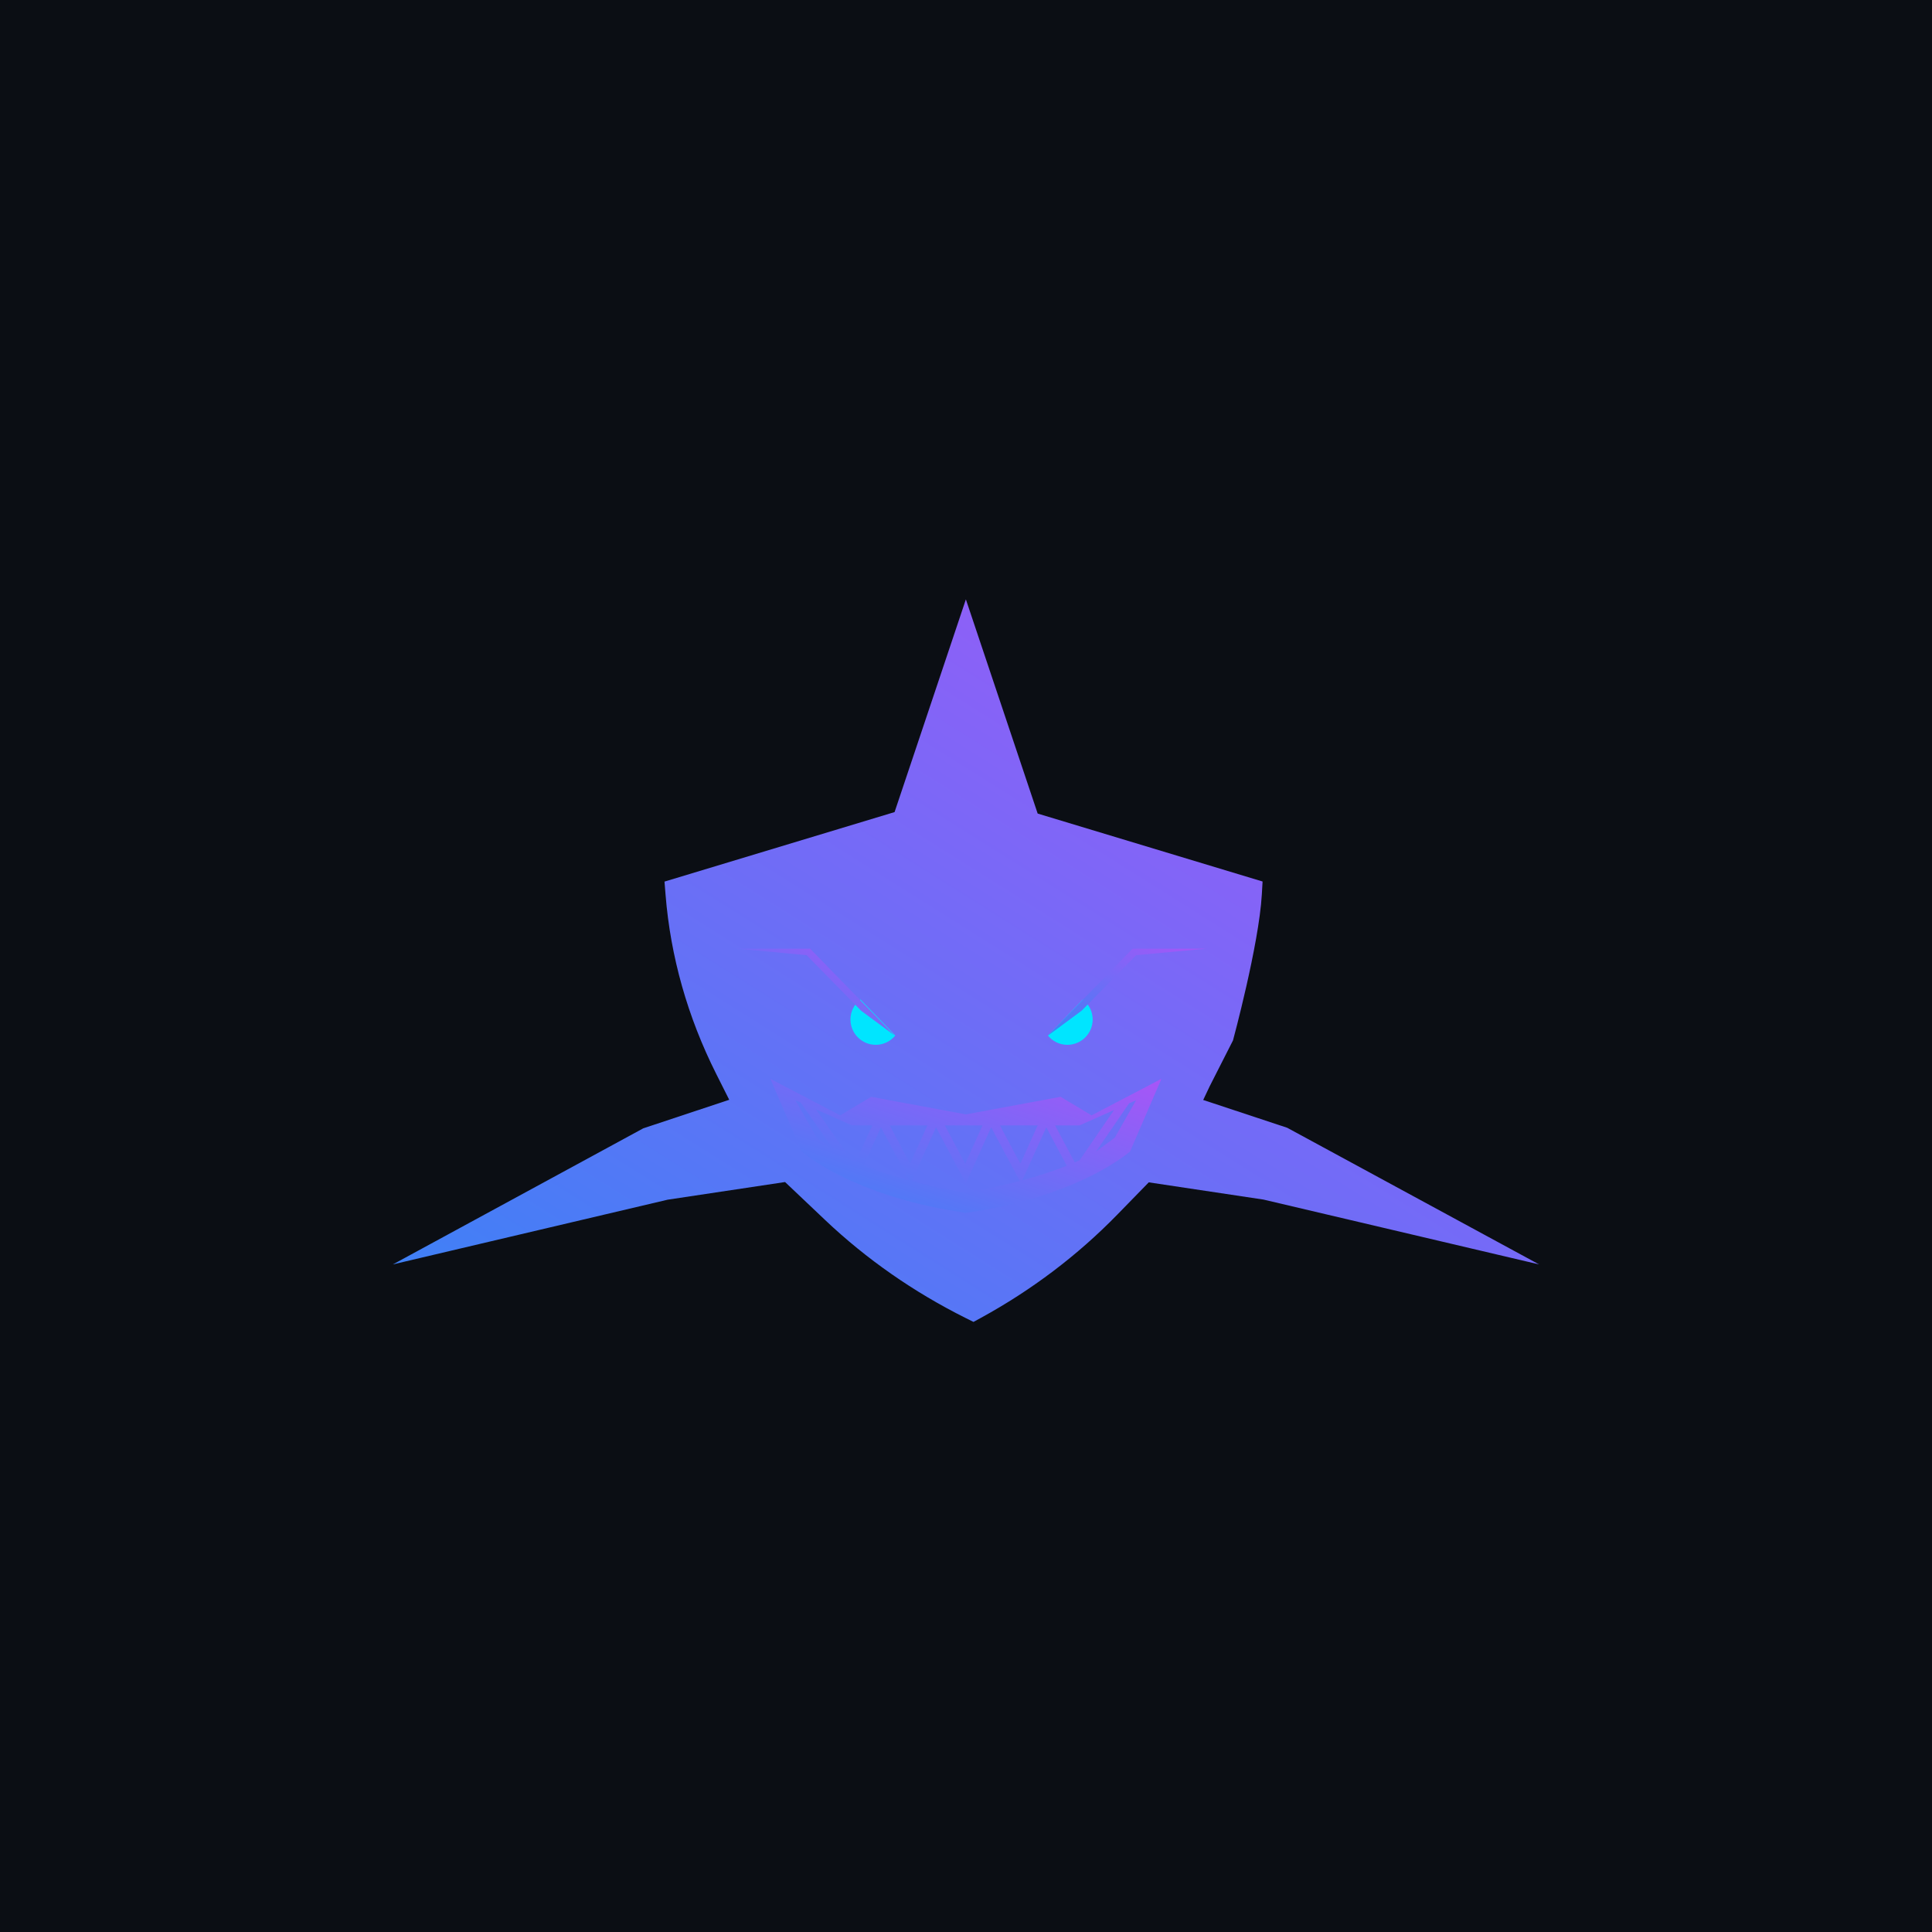
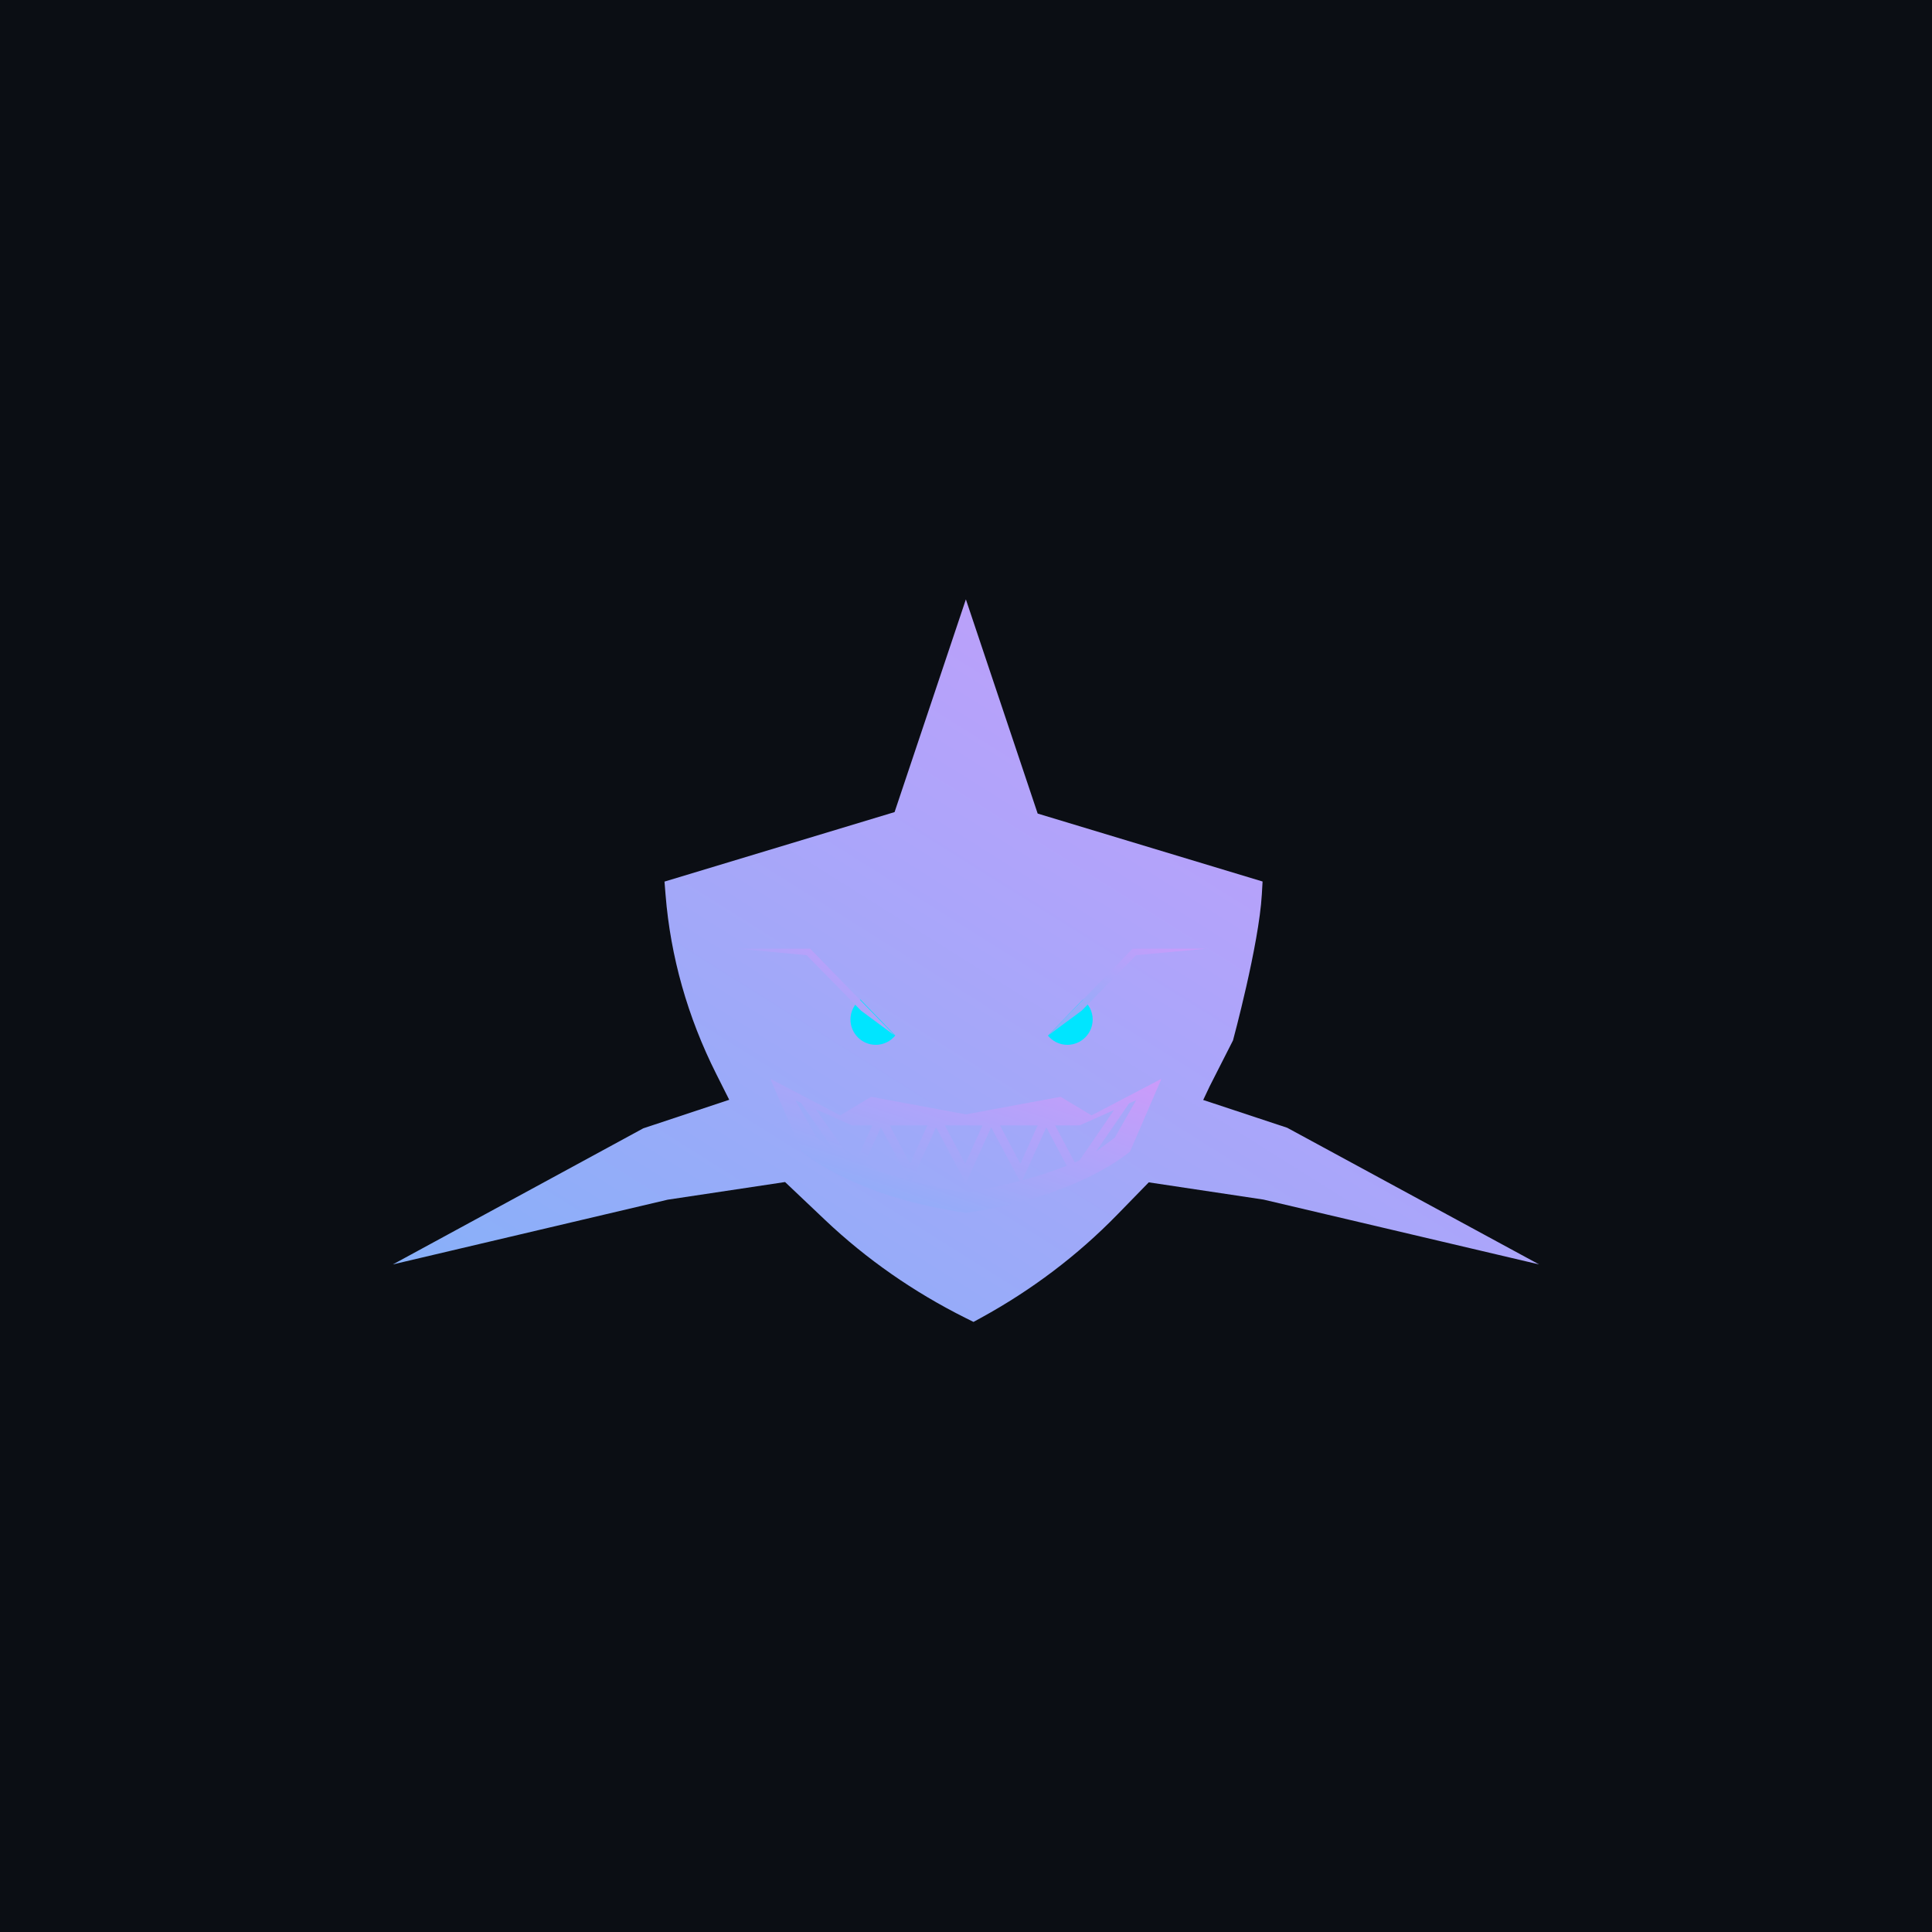
<svg xmlns="http://www.w3.org/2000/svg" viewBox="0 0 1024 1024" width="1024" height="1024" role="img" aria-label="Juke app icon">
  <defs>
    <linearGradient id="jukeGrad" x1="0%" y1="0%" x2="100%" y2="100%">
-       <stop offset="0%" stop-color="#3B82F6" />
-       <stop offset="100%" stop-color="#A855F7" />
+       <stop offset="0%" stop-color="#85B1F9" />
+       <stop offset="100%" stop-color="#CC9BFA" />
    </linearGradient>
  </defs>
  <rect x="0" y="0" width="1024" height="1024" fill="#0B0E14" />
  <g transform="translate(-182.468,86.128) scale(1.085106)">
    <g transform="matrix(1.921154 0 0 1.921154 640 389.8519)" id="logo-logo">
      <g style="" paint-order="stroke">
        <g transform="matrix(0.9307168 0 0 -0.9307168 0 0)">
          <path style="stroke: none; stroke-width: 1; stroke-dasharray: none; stroke-linecap: butt; stroke-dashoffset: 0; stroke-linejoin: miter; stroke-miterlimit: 4; fill: url(#jukeGrad); fill-rule: nonzero; opacity: 1;" paint-order="stroke" transform=" translate(87.908, -45.7435)" d="M 0 0 L -0.162 0.088 L -23.11 7.684 L -21.329 11.444 L -14.971 23.953 C -14.971 23.953 -7.886 50.038 -7.093 63.838 L -6.891 67.36 L -68.329 85.922 L -87.941 144.437 L -107.419 86.324 L -170.271 67.336 L -169.982 63.735 C -168.625 46.837 -163.965 30.364 -156.13 14.775 L -152.59 7.733 L -176.067 -0.064 L -244.471 -37.236 L -169.405 -19.56 L -137.337 -14.737 L -126.384 -25.118 C -115.117 -35.794 -102.188 -44.808 -87.957 -51.905 L -85.861 -52.95 L -83.807 -51.826 C -69.93 -44.228 -57.418 -34.758 -46.618 -23.68 L -37.981 -14.821 L -6.647 -19.528 L 68.655 -37.245 z" stroke-linecap="round" />
        </g>
        <g transform="matrix(0.9307168 0 0 -0.9307168 -0.03117901 47.08217)">
          <path style="stroke: none; stroke-width: 1; stroke-dasharray: none; stroke-linecap: butt; stroke-dashoffset: 0; stroke-linejoin: miter; stroke-miterlimit: 4; fill: url(#jukeGrad); fill-rule: nonzero; opacity: 1;" paint-order="stroke" transform=" translate(31.087, -3.926)" d="M 0 0 C -0.441 -0.207 -0.889 -0.409 -1.342 -0.606 L -6.721 9.502 L -0.043 9.502 L 9.382 13.699 z M 15.404 16.379 L 9.583 6.144 L 4.481 2.374 L 13.49 15.528 Z M -15.667 -5.489 L -9.119 8.992 L -3.52 -1.526 C -7.486 -3.113 -11.72 -4.429 -15.667 -5.489 M -21.78 9.502 L -11.474 9.502 L -16.209 -0.968 z M -31.087 -8.846 L -31.087 -8.858 C -31.087 -8.858 -31.111 -8.854 -31.125 -8.852 C -31.139 -8.854 -31.163 -8.858 -31.163 -8.858 L -31.163 -8.846 C -31.906 -8.727 -38.257 -7.688 -45.874 -5.679 L -39.238 8.992 L -31.097 -6.306 L -24.178 8.992 L -16.371 -5.677 C -23.99 -7.687 -30.345 -8.727 -31.087 -8.846 M -51.9 9.502 L -41.594 9.502 L -46.329 -0.968 z M -59.007 -1.42 L -54.297 8.992 L -46.592 -5.487 C -50.628 -4.402 -54.966 -3.056 -59.007 -1.42 M -62.473 0.107 L -72.051 13.886 L -62.207 9.502 L -56.653 9.502 L -61.173 -0.493 C -61.614 -0.296 -62.043 -0.095 -62.473 0.107 M -71.833 6.144 L -77.654 16.379 L -76.206 15.733 L -67.11 2.653 z M -31.163 9.502 L -31.087 9.502 L -26.533 9.502 L -31.269 -0.968 L -36.841 9.502 z M -5.208 17.316 L -31.087 12.513 L -56.965 17.316 L -65.421 12.242 L -84.503 22.227 L -75.936 2.378 C -73.764 0.545 -59.915 -10.264 -31.087 -14.375 C -2.259 -10.264 11.589 0.545 13.762 2.378 L 22.329 22.227 L 3.247 12.242 Z" stroke-linecap="round" />
        </g>
        <g transform="matrix(0.9307168 0 0 -0.9307168 -23.6739 15.63753)">
          <path style="stroke: none; stroke-width: 1; stroke-dasharray: none; stroke-linecap: butt; stroke-dashoffset: 0; stroke-linejoin: miter; stroke-miterlimit: 4; fill: #00E5FF; fill-rule: nonzero; opacity: 1;" paint-order="stroke" transform=" translate(-6.1255, 0.727)" d="M 0 0 C 0 -3.822 3.1 -6.922 6.923 -6.922 C 9.08 -6.922 10.982 -5.917 12.251 -4.371 L 2.72 5.468 C 1.077 4.201 0 2.236 0 0" stroke-linecap="round" />
        </g>
        <g transform="matrix(0.9307168 0 0 -0.9307168 26.51845 15.65224)">
          <path style="stroke: none; stroke-width: 1; stroke-dasharray: none; stroke-linecap: butt; stroke-dashoffset: 0; stroke-linejoin: miter; stroke-miterlimit: 4; fill: #00E5FF; fill-rule: nonzero; opacity: 1;" paint-order="stroke" transform=" translate(-0.813, -6.179)" d="M 0 0 C 3.824 0 6.923 3.1 6.923 6.922 C 6.923 9.14 5.862 11.093 4.241 12.358 L -5.297 2.514 C -4.027 0.988 -2.139 0 0 0" stroke-linecap="round" />
        </g>
        <g transform="matrix(0.9307168 0 0 -0.9307168 40.87904 8.016078)">
          <path style="stroke: none; stroke-width: 1; stroke-dasharray: none; stroke-linecap: butt; stroke-dashoffset: 0; stroke-linejoin: miter; stroke-miterlimit: 4; fill: url(#jukeGrad); fill-rule: nonzero; opacity: 1;" paint-order="stroke" transform=" translate(-21.5395, -11.87)" d="M 0 0 L 23.115 23.74 L 43.079 23.74 L 24.075 21.966 L 9.211 6.812" stroke-linecap="round" />
        </g>
        <g transform="matrix(0.9307168 0 0 -0.9307168 -38.15725 8.016078)">
          <path style="stroke: none; stroke-width: 1; stroke-dasharray: none; stroke-linecap: butt; stroke-dashoffset: 0; stroke-linejoin: miter; stroke-miterlimit: 4; fill: url(#jukeGrad); fill-rule: nonzero; opacity: 1;" paint-order="stroke" transform=" translate(21.5395, -11.87)" d="M 0 0 L -23.115 23.74 L -43.079 23.74 L -24.075 21.966 L -9.211 6.812" stroke-linecap="round" />
        </g>
      </g>
    </g>
  </g>
</svg>
